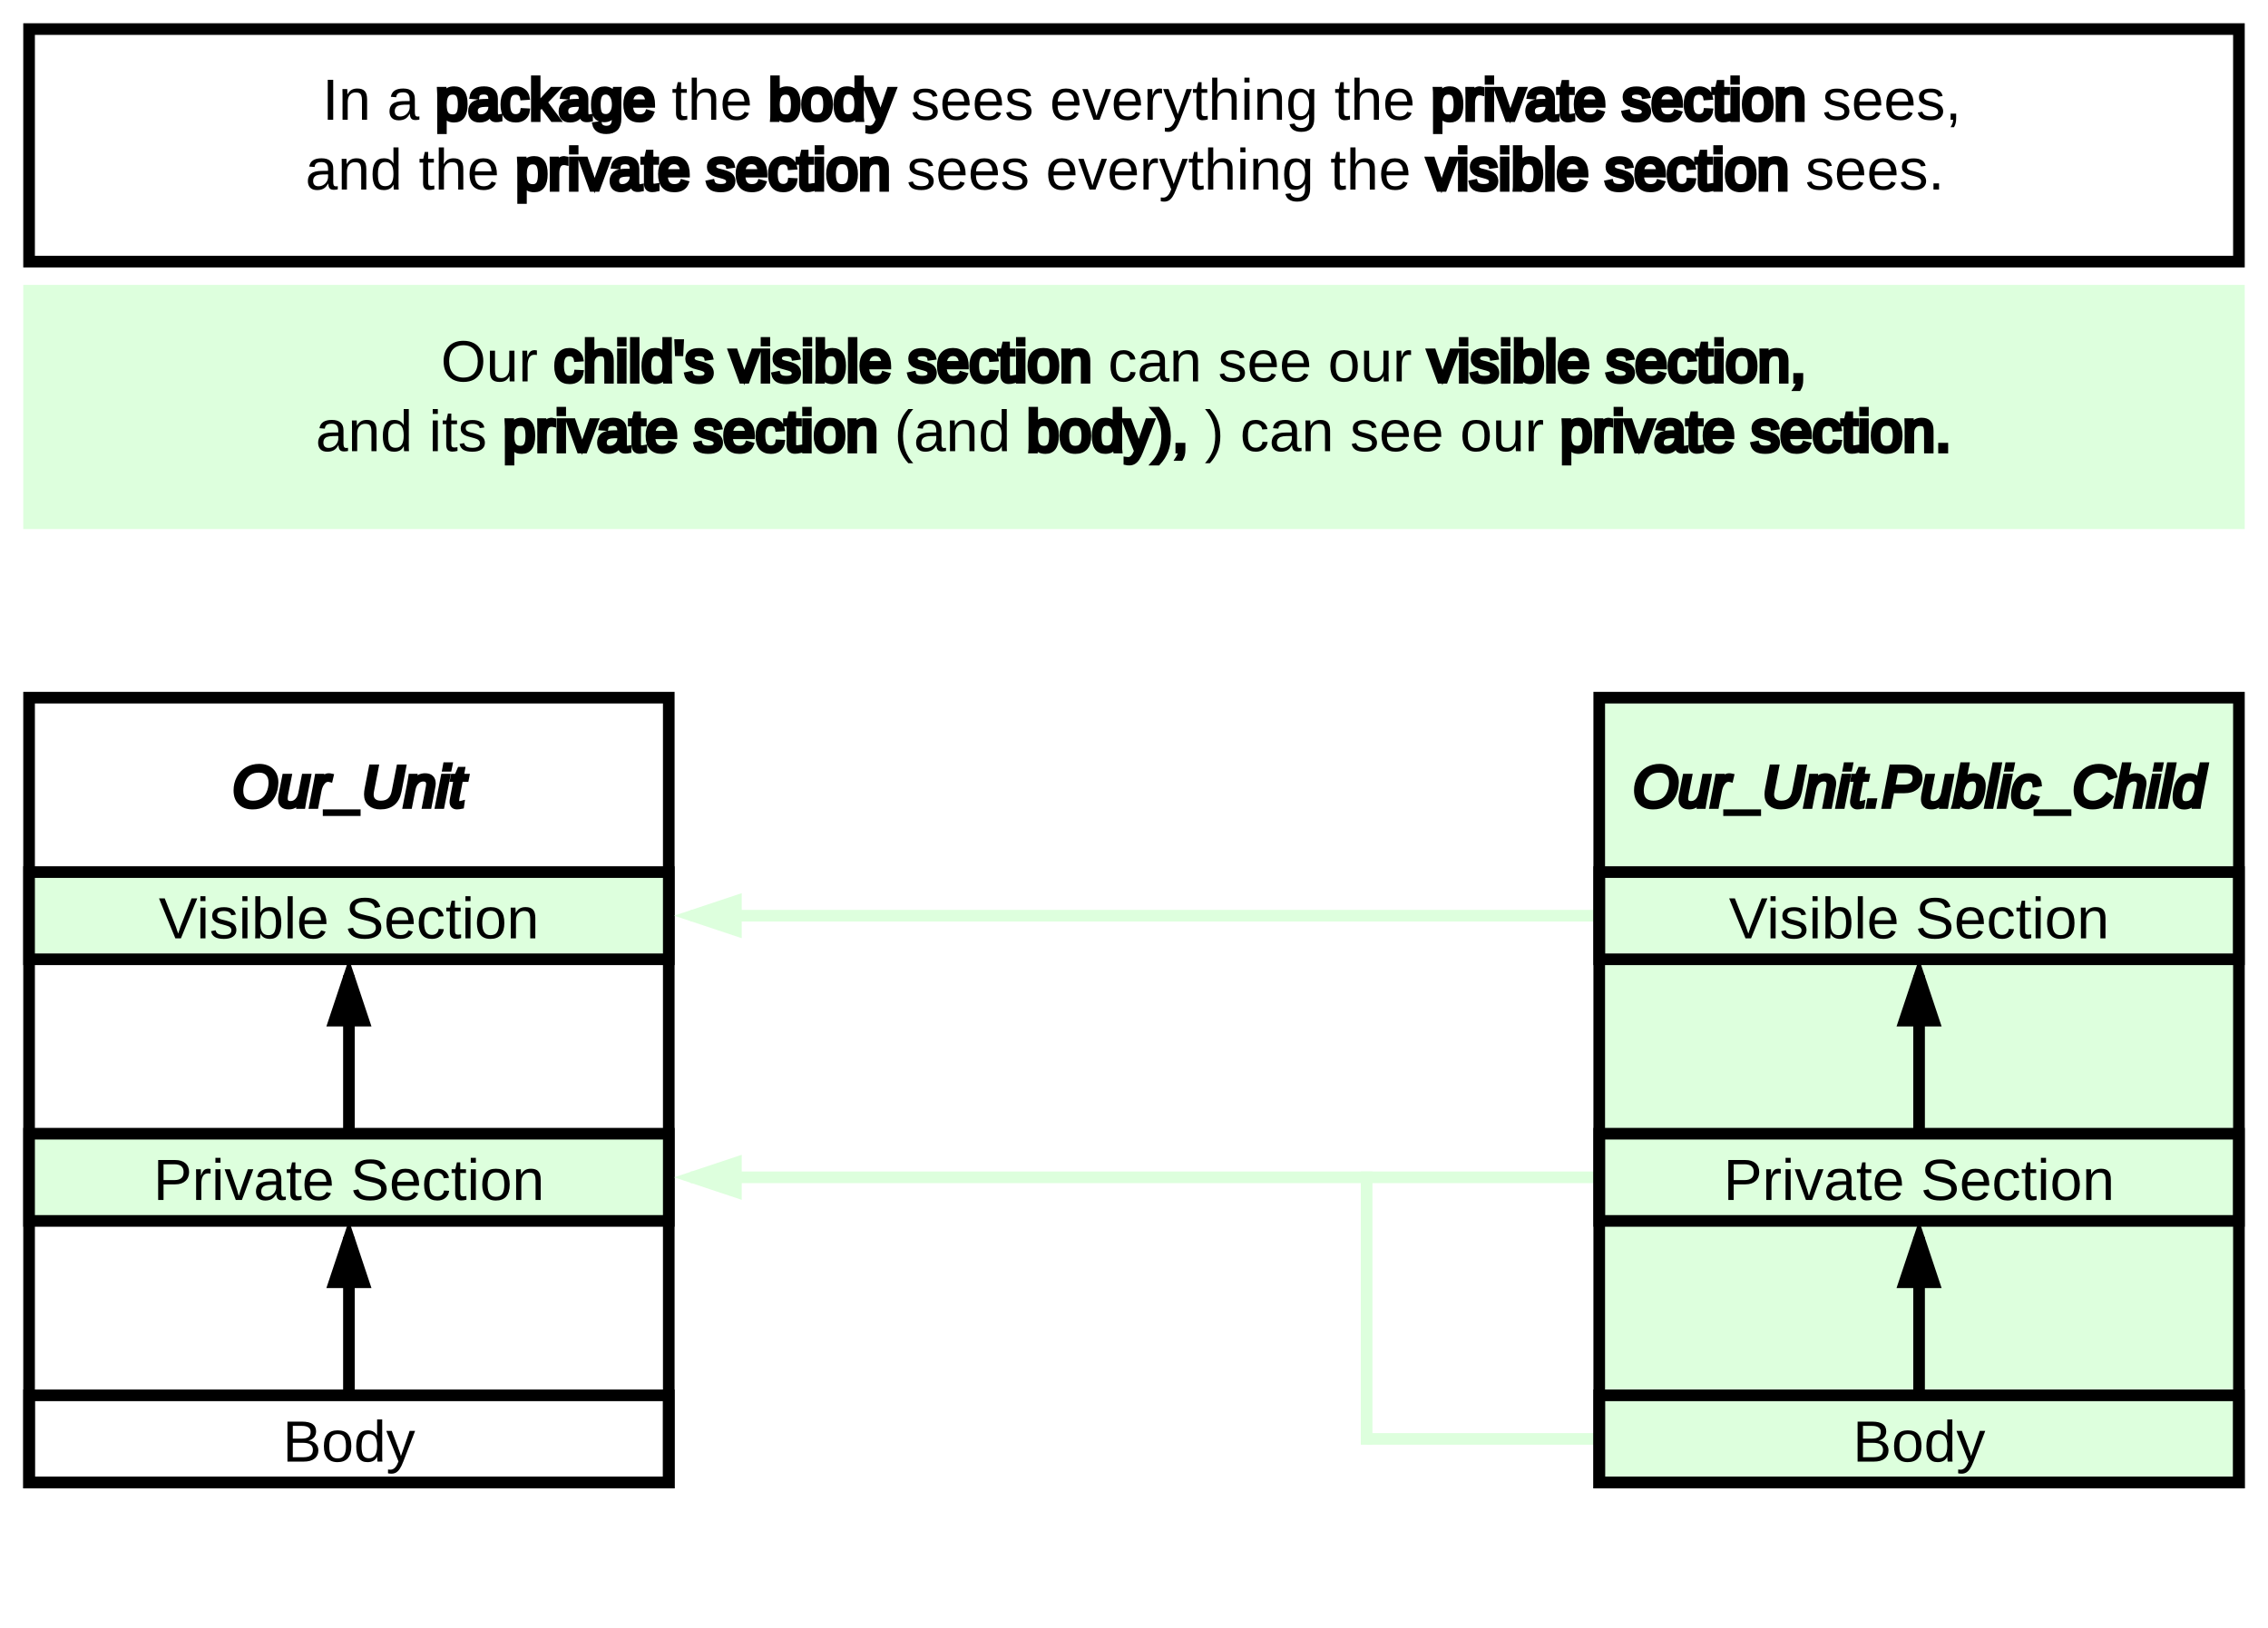
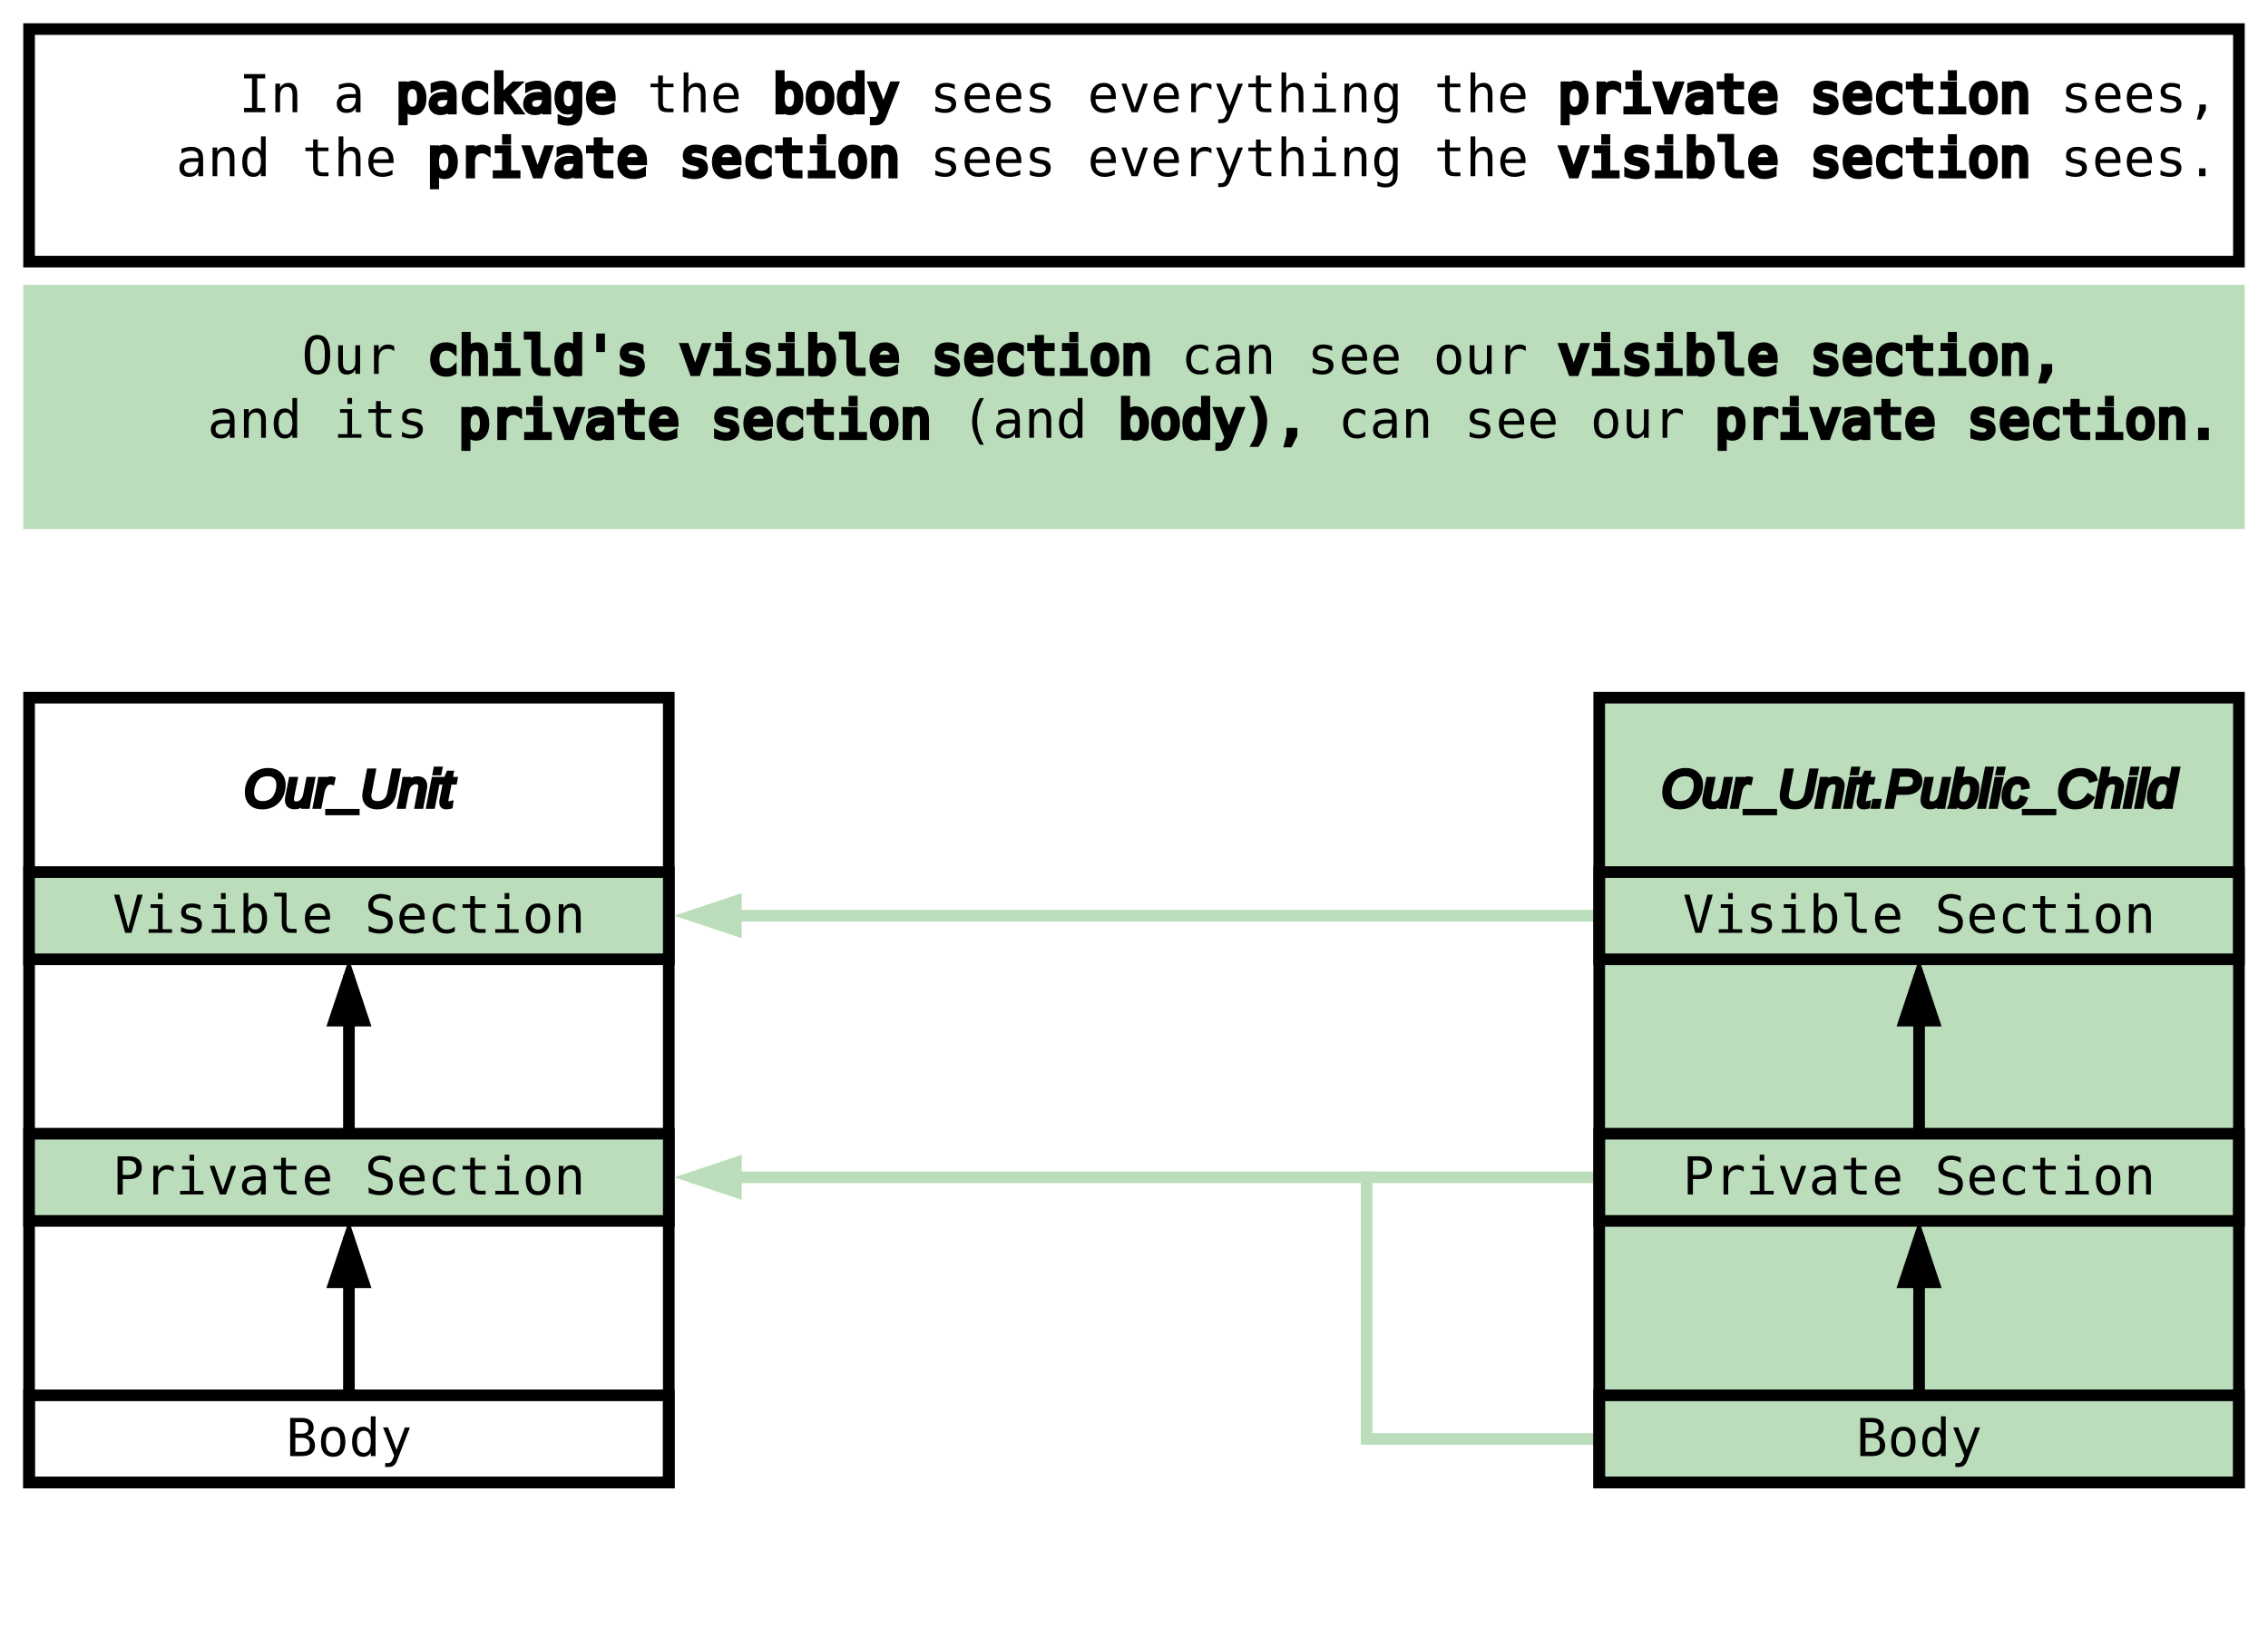
<svg xmlns="http://www.w3.org/2000/svg" baseProfile="full" version="1.1" height="280" width="390">
  <rect fill="none" stroke="#000000" stroke-width="2" height="40" width="380" x="5" y="5" />
-   <text xml:space="preserve" fill="#000000" stroke="none" text-align="left" font-size="10px" font-family="Arial" font-weight="normal" x="55.436" y="20.6">
-     <tspan x="55.436" y="20.6" style="fill:#000000">In a</tspan>
-     <tspan x="74.894" y="20.6" style="fill:#000000;stroke:#000000;stroke-width:0.75">package</tspan>
-     <tspan x="115.48" y="20.6" style="fill:#000000">the</tspan>
-     <tspan x="132.16" y="20.6" style="fill:#000000;stroke:#000000;stroke-width:0.75">body</tspan>
-     <tspan x="156.623" y="20.6" style="fill:#000000">sees everything the</tspan>
-     <tspan x="246.12" y="20.6" style="fill:#000000;stroke:#000000;stroke-width:0.75">private section</tspan>
-     <tspan x="313.376" y="20.6" style="fill:#000000">sees,</tspan>
+   <text xml:space="preserve" fill="#000000" stroke="none" text-align="left" font-size="9px" font-family="Monospace" font-weight="normal" x="41.075" y="19.3">
+     <tspan x="41.075" y="19.3" style="fill:#000000">In a</tspan>
+     <tspan x="68.079" y="19.3" style="fill:#000000;stroke:#000000;stroke-width:0.75">package</tspan>
+     <tspan x="111.286" y="19.3" style="fill:#000000">the</tspan>
+     <tspan x="132.89" y="19.3" style="fill:#000000;stroke:#000000;stroke-width:0.75">body</tspan>
+     <tspan x="159.894" y="19.3" style="fill:#000000">sees everything the</tspan>
+     <tspan x="267.912" y="19.3" style="fill:#000000;stroke:#000000;stroke-width:0.75">private section</tspan>
+     <tspan x="354.326" y="19.3" style="fill:#000000">sees,</tspan>
  </text>
-   <text xml:space="preserve" fill="#000000" stroke="none" text-align="left" font-size="10px" font-family="Arial" font-weight="normal" x="52.52" y="32.6">
-     <tspan x="52.52" y="32.6" style="fill:#000000">and the</tspan>
-     <tspan x="88.662" y="32.6" style="fill:#000000;stroke:#000000;stroke-width:0.75">private section</tspan>
-     <tspan x="155.918" y="32.6" style="fill:#000000">sees everything the</tspan>
-     <tspan x="245.415" y="32.6" style="fill:#000000;stroke:#000000;stroke-width:0.75">visible section</tspan>
-     <tspan x="310.444" y="32.6" style="fill:#000000">sees.</tspan>
+   <text xml:space="preserve" fill="#000000" stroke="none" text-align="left" font-size="9px" font-family="Monospace" font-weight="normal" x="30.273" y="30.3">
+     <tspan x="30.273" y="30.3" style="fill:#000000">and the</tspan>
+     <tspan x="73.48" y="30.3" style="fill:#000000;stroke:#000000;stroke-width:0.75">private section</tspan>
+     <tspan x="159.894" y="30.3" style="fill:#000000">sees everything the</tspan>
+     <tspan x="267.912" y="30.3" style="fill:#000000;stroke:#000000;stroke-width:0.75">visible section</tspan>
+     <tspan x="354.326" y="30.3" style="fill:#000000">sees.</tspan>
  </text>
-   <rect fill="#ddffdd" stroke="#ddffdd" stroke-width="2" height="40" width="380" x="5" y="50" />
-   <text xml:space="preserve" fill="#000000" stroke="none" text-align="left" font-size="10px" font-family="Arial" font-weight="normal" x="75.811" y="65.6">
-     <tspan x="75.811" y="65.6" style="fill:#000000">Our</tspan>
-     <tspan x="95.259" y="65.6" style="fill:#000000;stroke:#000000;stroke-width:0.75">child's visible section</tspan>
-     <tspan x="190.542" y="65.6" style="fill:#000000">can see our</tspan>
-     <tspan x="245.576" y="65.6" style="fill:#000000;stroke:#000000;stroke-width:0.75">visible section,</tspan>
+   <rect fill="#bbddbb" stroke="#bbddbb" stroke-width="2" height="40" width="380" x="5" y="50" />
+   <text xml:space="preserve" fill="#000000" stroke="none" text-align="left" font-size="9px" font-family="Monospace" font-weight="normal" x="51.877" y="64.3">
+     <tspan x="51.877" y="64.3" style="fill:#000000">Our</tspan>
+     <tspan x="73.48" y="64.3" style="fill:#000000;stroke:#000000;stroke-width:0.75">child's visible section</tspan>
+     <tspan x="203.101" y="64.3" style="fill:#000000">can see our</tspan>
+     <tspan x="267.912" y="64.3" style="fill:#000000;stroke:#000000;stroke-width:0.75">visible section,</tspan>
  </text>
-   <text xml:space="preserve" fill="#000000" stroke="none" text-align="left" font-size="10px" font-family="Arial" font-weight="normal" x="54.28" y="77.6">
-     <tspan x="54.28" y="77.6" style="fill:#000000">and its</tspan>
-     <tspan x="86.521" y="77.6" style="fill:#000000;stroke:#000000;stroke-width:0.75">private section</tspan>
-     <tspan x="153.777" y="77.6" style="fill:#000000">(and</tspan>
-     <tspan x="176.57" y="77.6" style="fill:#000000;stroke:#000000;stroke-width:0.75">body),</tspan>
-     <tspan x="207.141" y="77.6" style="fill:#000000">) can see our</tspan>
-     <tspan x="268.284" y="77.6" style="fill:#000000;stroke:#000000;stroke-width:0.75">private section.</tspan>
+   <text xml:space="preserve" fill="#000000" stroke="none" text-align="left" font-size="9px" font-family="Monospace" font-weight="normal" x="35.674" y="75.3">
+     <tspan x="35.674" y="75.3" style="fill:#000000">and its</tspan>
+     <tspan x="78.881" y="75.3" style="fill:#000000;stroke:#000000;stroke-width:0.75">private section</tspan>
+     <tspan x="165.295" y="75.3" style="fill:#000000">(and</tspan>
+     <tspan x="192.3" y="75.3" style="fill:#000000;stroke:#000000;stroke-width:0.75">body),</tspan>
+     <tspan x="230.106" y="75.3" style="fill:#000000">can see our</tspan>
+     <tspan x="294.916" y="75.3" style="fill:#000000;stroke:#000000;stroke-width:0.75">private section.</tspan>
  </text>
  <rect fill="none" stroke="#000000" stroke-width="2" height="135" width="110" x="5" y="120" />
-   <text xml:space="preserve" fill="#000000" stroke="#000000" stroke-width="0.75" text-align="center" font-size="10px" font-family="arial" font-weight="normal" font-style="italic" text-anchor="middle" x="60.0" y="138.75">Our_Unit</text>
-   <rect fill="#ddffdd" stroke="#000000" stroke-width="2" height="15" width="110" x="5" y="150" />
-   <text xml:space="preserve" fill="#000000" stroke="none" text-align="left" font-size="10px" font-family="Arial" font-weight="normal" text-anchor="middle" x="60.0" y="161.4">Visible Section</text>
+   <text xml:space="preserve" fill="#000000" stroke="#000000" stroke-width="0.75" text-align="center" font-size="9px" font-family="arial" font-weight="normal" font-style="italic" text-anchor="middle" x="60.0" y="138.75">Our_Unit</text>
+   <rect fill="#bbddbb" stroke="#000000" stroke-width="2" height="15" width="110" x="5" y="150" />
+   <text xml:space="preserve" fill="#000000" stroke="none" text-align="left" font-size="9px" font-family="Monospace" font-weight="normal" text-anchor="middle" x="60.0" y="160.45">Visible Section</text>
  <polygon fill="#000000" stroke="#000000" stroke-width="1" transform="rotate(45, 60.0, 166.5)" points="60.0,166.5 64.5,175.5 69.0,171.0 " />
  <line fill="none" stroke="#000000" stroke-width="2" x1="60.0" y1="167.75" x2="60.0" y2="195.75" />
-   <rect fill="#ddffdd" stroke="#000000" stroke-width="2" height="15" width="110" x="5" y="195" />
-   <text xml:space="preserve" fill="#000000" stroke="none" text-align="left" font-size="10px" font-family="Arial" font-weight="normal" text-anchor="middle" x="60.0" y="206.4">Private Section</text>
+   <rect fill="#bbddbb" stroke="#000000" stroke-width="2" height="15" width="110" x="5" y="195" />
+   <text xml:space="preserve" fill="#000000" stroke="none" text-align="left" font-size="9px" font-family="Monospace" font-weight="normal" text-anchor="middle" x="60.0" y="205.45">Private Section</text>
  <polygon fill="#000000" stroke="#000000" stroke-width="1" transform="rotate(45, 60.0, 211.5)" points="60.0,211.5 64.5,220.5 69.0,216.0 " />
  <line fill="none" stroke="#000000" stroke-width="2" x1="60.0" y1="212.75" x2="60.0" y2="240.75" />
  <rect fill="none" stroke="#000000" stroke-width="2" height="15" width="110" x="5" y="240" />
-   <text xml:space="preserve" fill="#000000" stroke="none" text-align="left" font-size="10px" font-family="Arial" font-weight="normal" text-anchor="middle" x="60.0" y="251.4">Body</text>
-   <line fill="none" stroke="#ddffdd" stroke-width="2" x1="118.75" y1="157.5" x2="275" y2="157.5" />
-   <polygon fill="#ddffdd" stroke="#ddffdd" stroke-width="1" transform="rotate(-45, 117.5, 157.5)" points="117.5,157.5 122.0,166.5 126.5,162.0 " />
-   <line fill="none" stroke="#ddffdd" stroke-width="2" x1="118.75" y1="202.5" x2="275" y2="202.5" />
-   <polygon fill="#ddffdd" stroke="#ddffdd" stroke-width="1" transform="rotate(-45, 117.5, 202.5)" points="117.5,202.5 122.0,211.5 126.5,207.0 " />
-   <line fill="none" stroke="#ddffdd" stroke-width="2" x1="235.0" y1="247.5" x2="275" y2="247.5" />
-   <line fill="none" stroke="#ddffdd" stroke-width="2" x1="235.0" y1="201.5" x2="235.0" y2="248.5" />
-   <rect fill="#ddffdd" stroke="#000000" stroke-width="2" height="135" width="110" x="275" y="120" />
-   <text xml:space="preserve" fill="#000000" stroke="#000000" stroke-width="0.75" text-align="center" font-size="10px" font-family="arial" font-weight="normal" font-style="italic" text-anchor="middle" x="330.0" y="138.75">Our_Unit.Public_Child</text>
+   <text xml:space="preserve" fill="#000000" stroke="none" text-align="left" font-size="9px" font-family="Monospace" font-weight="normal" text-anchor="middle" x="60.0" y="250.45">Body</text>
+   <line fill="none" stroke="#bbddbb" stroke-width="2" x1="118.75" y1="157.5" x2="275" y2="157.5" />
+   <polygon fill="#bbddbb" stroke="#bbddbb" stroke-width="1" transform="rotate(-45, 117.5, 157.5)" points="117.5,157.5 122.0,166.5 126.5,162.0 " />
+   <line fill="none" stroke="#bbddbb" stroke-width="2" x1="118.75" y1="202.5" x2="275" y2="202.5" />
+   <polygon fill="#bbddbb" stroke="#bbddbb" stroke-width="1" transform="rotate(-45, 117.5, 202.5)" points="117.5,202.5 122.0,211.5 126.5,207.0 " />
+   <line fill="none" stroke="#bbddbb" stroke-width="2" x1="235.0" y1="247.5" x2="275" y2="247.5" />
+   <line fill="none" stroke="#bbddbb" stroke-width="2" x1="235.0" y1="201.5" x2="235.0" y2="248.5" />
+   <rect fill="#bbddbb" stroke="#000000" stroke-width="2" height="135" width="110" x="275" y="120" />
+   <text xml:space="preserve" fill="#000000" stroke="#000000" stroke-width="0.75" text-align="center" font-size="9px" font-family="arial" font-weight="normal" font-style="italic" text-anchor="middle" x="330.0" y="138.75">Our_Unit.Public_Child</text>
  <rect fill="none" stroke="#000000" stroke-width="2" height="15" width="110" x="275" y="150" />
-   <text xml:space="preserve" fill="#000000" stroke="none" text-align="left" font-size="10px" font-family="Arial" font-weight="normal" text-anchor="middle" x="330.0" y="161.4">Visible Section</text>
+   <text xml:space="preserve" fill="#000000" stroke="none" text-align="left" font-size="9px" font-family="Monospace" font-weight="normal" text-anchor="middle" x="330.0" y="160.45">Visible Section</text>
  <polygon fill="#000000" stroke="#000000" stroke-width="1" transform="rotate(45, 330.0, 166.5)" points="330.0,166.5 334.5,175.5 339.0,171.0 " />
  <line fill="none" stroke="#000000" stroke-width="2" x1="330.0" y1="167.75" x2="330.0" y2="195.75" />
  <rect fill="none" stroke="#000000" stroke-width="2" height="15" width="110" x="275" y="195" />
-   <text xml:space="preserve" fill="#000000" stroke="none" text-align="left" font-size="10px" font-family="Arial" font-weight="normal" text-anchor="middle" x="330.0" y="206.4">Private Section</text>
+   <text xml:space="preserve" fill="#000000" stroke="none" text-align="left" font-size="9px" font-family="Monospace" font-weight="normal" text-anchor="middle" x="330.0" y="205.45">Private Section</text>
  <polygon fill="#000000" stroke="#000000" stroke-width="1" transform="rotate(45, 330.0, 211.5)" points="330.0,211.5 334.5,220.5 339.0,216.0 " />
  <line fill="none" stroke="#000000" stroke-width="2" x1="330.0" y1="212.75" x2="330.0" y2="240.75" />
  <rect fill="none" stroke="#000000" stroke-width="2" height="15" width="110" x="275" y="240" />
-   <text xml:space="preserve" fill="#000000" stroke="none" text-align="left" font-size="10px" font-family="Arial" font-weight="normal" text-anchor="middle" x="330.0" y="251.4">Body</text>
+   <text xml:space="preserve" fill="#000000" stroke="none" text-align="left" font-size="9px" font-family="Monospace" font-weight="normal" text-anchor="middle" x="330.0" y="250.45">Body</text>
</svg>
